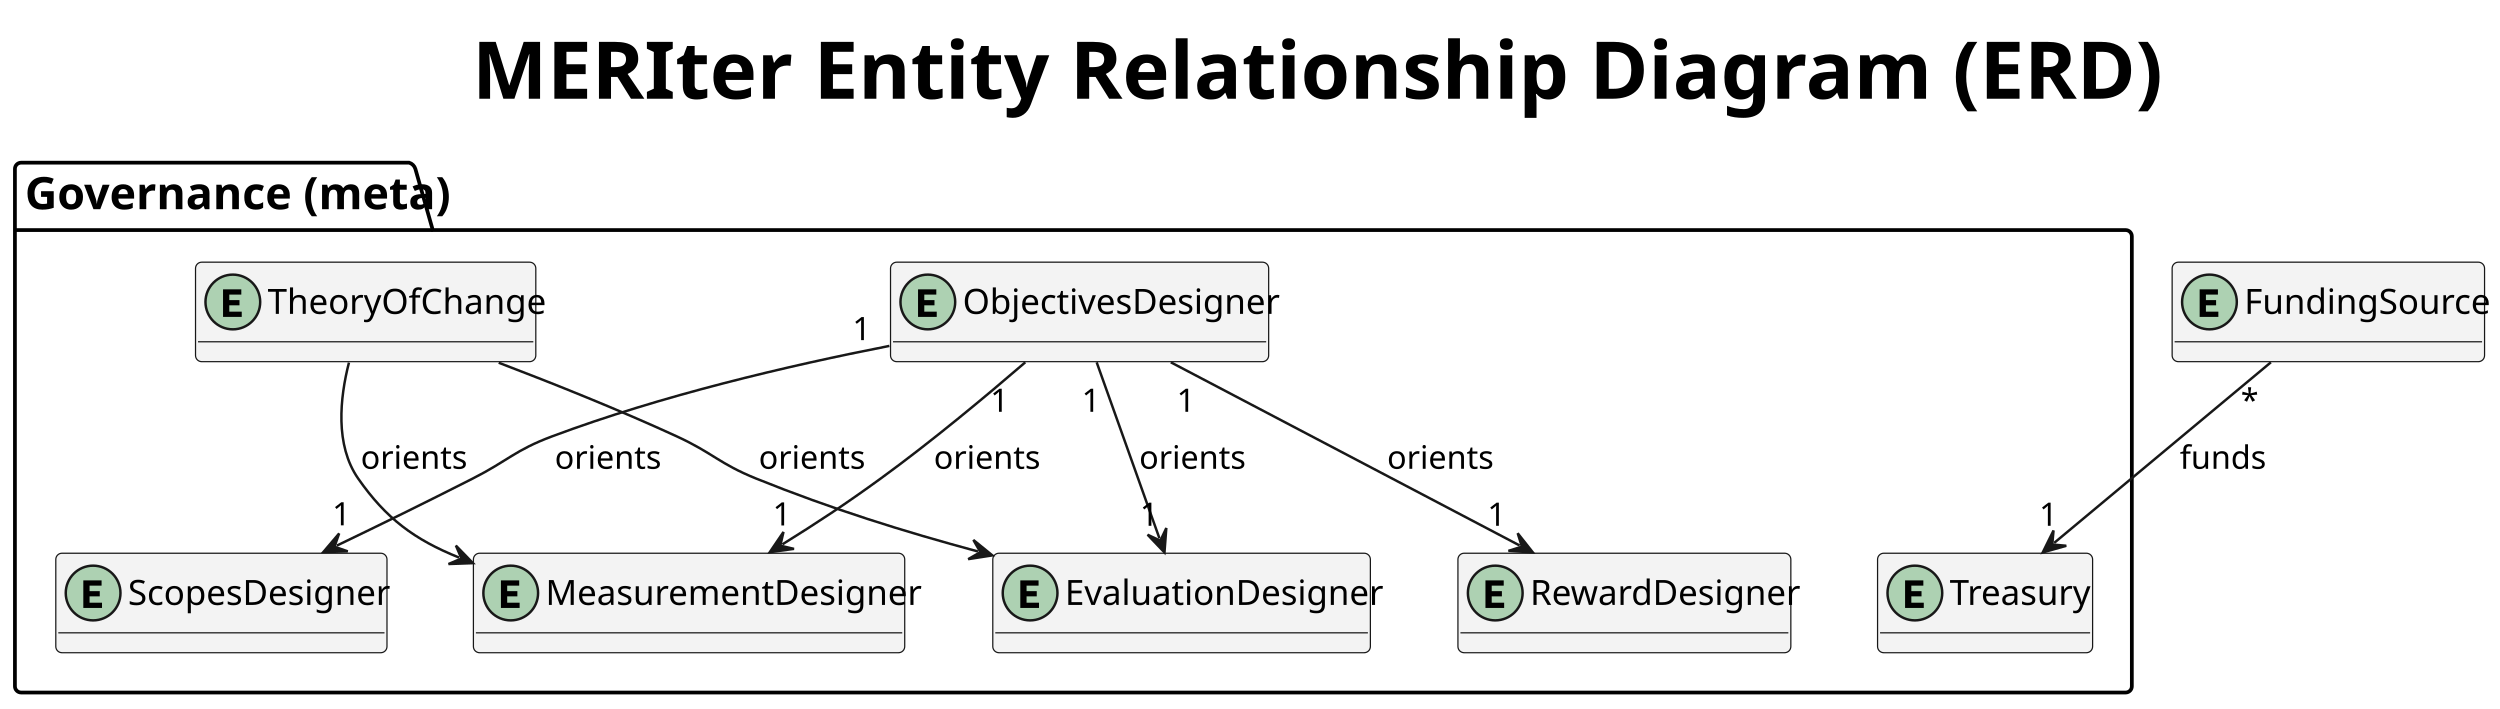
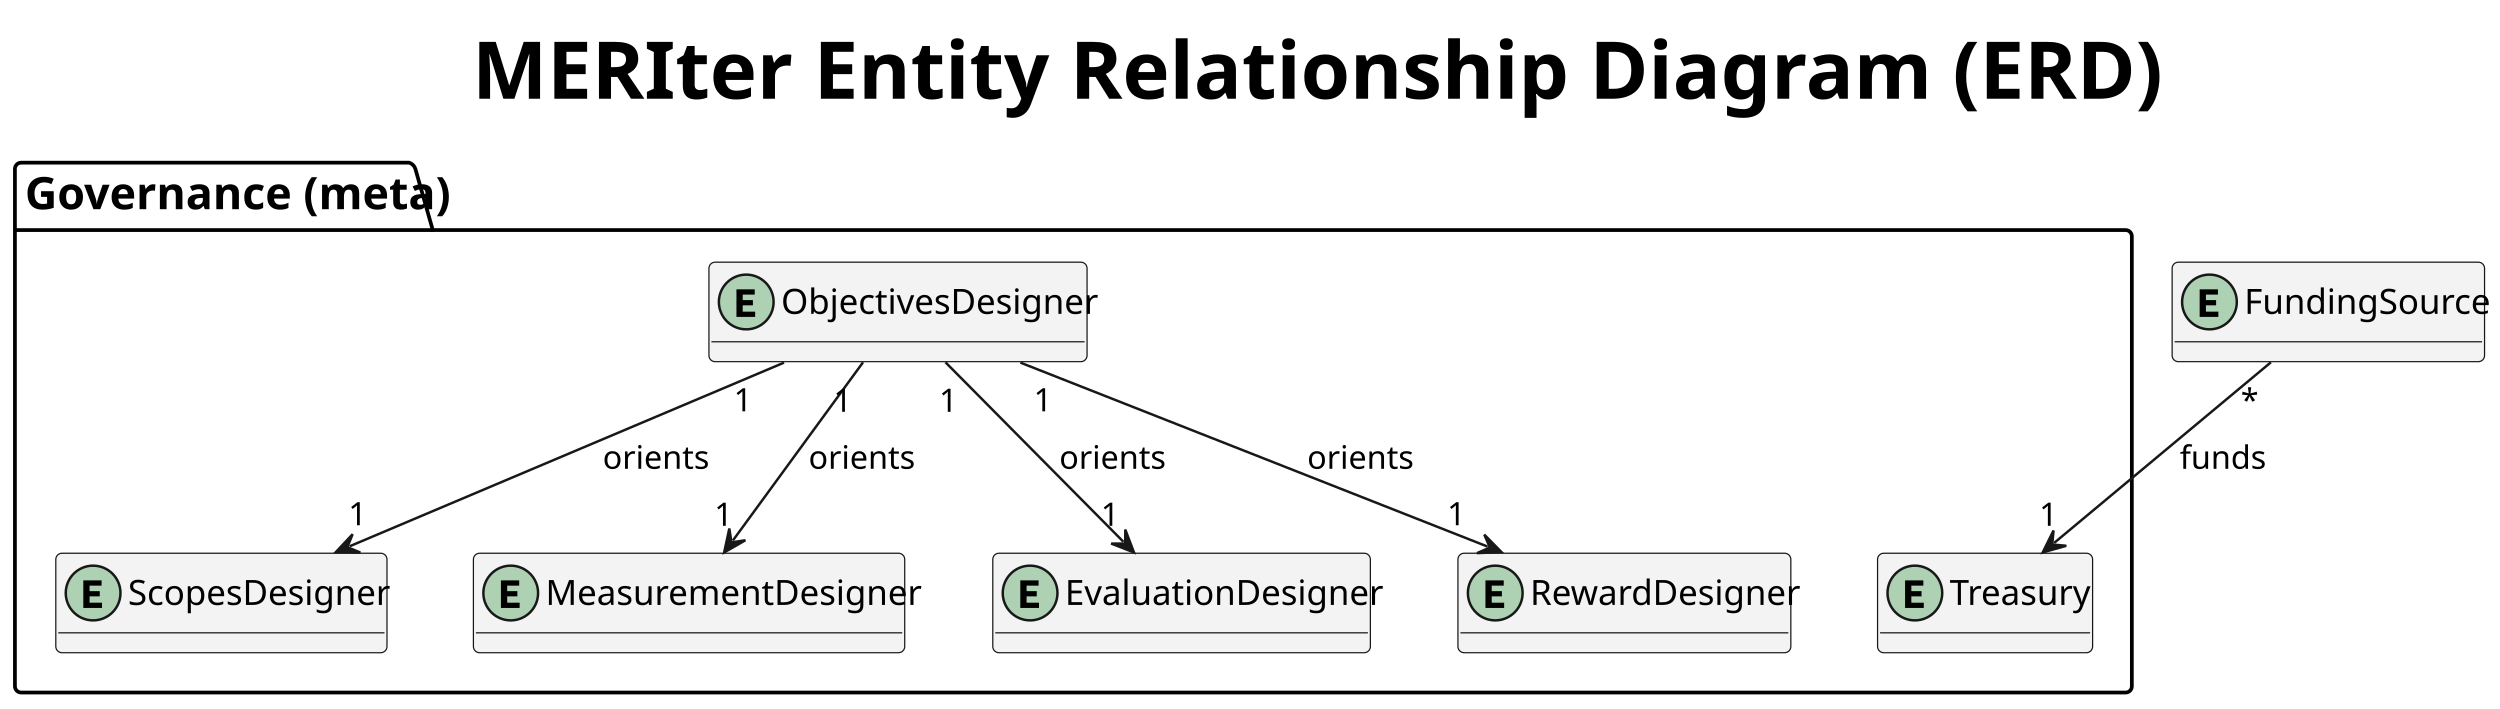
<svg xmlns="http://www.w3.org/2000/svg" contentStyleType="text/css" data-diagram-type="CLASS" height="285px" preserveAspectRatio="none" style="width:1005px;height:285px;background:#FFFFFF;" version="1.1" viewBox="0 0 1005 285" width="1005px" zoomAndPan="magnify">
  <defs />
  <g>
    <g class="title" data-source-line="19">
      <text fill="#000000" font-family="sans-serif" font-size="32" font-weight="bold" lengthAdjust="spacing" textLength="612.172" x="189.81" y="39.688">MERIter Entity Relationship Diagram (ERD)</text>
    </g>
    <g class="cluster" data-entity="Governance" data-source-line="62" data-uid="ent0002" id="cluster_Governance">
      <path d="M8.5,65.394 L164.477,65.394 A3.75,3.75 0 0 1 166.977,67.894 L173.977,92.488 L854.5,92.488 A2.5,2.5 0 0 1 857,94.988 L857,275.894 A2.5,2.5 0 0 1 854.5,278.394 L8.5,278.394 A2.5,2.5 0 0 1 6,275.894 L6,67.894 A2.5,2.5 0 0 1 8.5,65.394" fill="none" style="stroke:#000000;stroke-width:1.5;" />
      <line style="stroke:#000000;stroke-width:1.5;" x1="6" x2="173.977" y1="92.488" y2="92.488" />
      <text fill="#000000" font-family="sans-serif" font-size="18" font-weight="bold" lengthAdjust="spacing" textLength="154.977" x="10" y="84.094">Governance (meta)</text>
    </g>
-     <g class="entity" data-entity="TheoryOfChange" data-source-line="63" data-uid="ent0003" id="entity_TheoryOfChange">
-       <rect fill="#555555" fill-opacity="0.067" height="40" rx="2.5" ry="2.5" style="stroke:#181818;stroke-width:0.5;" width="136.795" x="78.6" y="105.394" />
-       <ellipse cx="93.6" cy="121.394" fill="#ADD1B2" rx="11" ry="11" style="stroke:#181818;stroke-width:1;" />
-       <path d="M89.662,127.394 L97.178,127.394 L97.178,125.285 L92.178,125.285 L92.178,122.738 L96.272,122.738 L96.272,120.644 L92.178,120.644 L92.178,118.426 L97.006,118.426 L97.006,116.316 L89.662,116.316 L89.662,127.394 Z " fill="#000000" />
-       <text fill="#000000" font-family="sans-serif" font-size="14" lengthAdjust="spacing" textLength="104.795" x="107.6" y="126.18">TheoryOfChange</text>
-       <line style="stroke:#181818;stroke-width:0.5;" x1="79.6" x2="214.395" y1="137.394" y2="137.394" />
+     <g class="entity" data-entity="ObjectivesDesigner" data-source-line="63" data-uid="ent0003" id="entity_ObjectivesDesigner">
+       <rect fill="#555555" fill-opacity="0.067" height="40" rx="2.5" ry="2.5" style="stroke:#181818;stroke-width:0.5;" width="152.012" x="284.99" y="105.394" />
+       <ellipse cx="299.99" cy="121.394" fill="#ADD1B2" rx="11" ry="11" style="stroke:#181818;stroke-width:1;" />
+       <path d="M296.053,127.394 L303.568,127.394 L303.568,125.285 L298.568,125.285 L298.568,122.738 L302.662,122.738 L302.662,120.644 L298.568,120.644 L298.568,118.426 L303.396,118.426 L303.396,116.316 L296.053,116.316 L296.053,127.394 Z " fill="#000000" />
+       <text fill="#000000" font-family="sans-serif" font-size="14" lengthAdjust="spacing" textLength="120.012" x="313.99" y="126.18">ObjectivesDesigner</text>
+       <line style="stroke:#181818;stroke-width:0.5;" x1="285.99" x2="436.002" y1="137.394" y2="137.394" />
    </g>
-     <g class="entity" data-entity="ObjectivesDesigner" data-source-line="64" data-uid="ent0004" id="entity_ObjectivesDesigner">
-       <rect fill="#555555" fill-opacity="0.067" height="40" rx="2.5" ry="2.5" style="stroke:#181818;stroke-width:0.5;" width="152.012" x="357.99" y="105.394" />
-       <ellipse cx="372.99" cy="121.394" fill="#ADD1B2" rx="11" ry="11" style="stroke:#181818;stroke-width:1;" />
-       <path d="M369.053,127.394 L376.568,127.394 L376.568,125.285 L371.568,125.285 L371.568,122.738 L375.662,122.738 L375.662,120.644 L371.568,120.644 L371.568,118.426 L376.396,118.426 L376.396,116.316 L369.053,116.316 L369.053,127.394 Z " fill="#000000" />
-       <text fill="#000000" font-family="sans-serif" font-size="14" lengthAdjust="spacing" textLength="120.012" x="386.99" y="126.18">ObjectivesDesigner</text>
-       <line style="stroke:#181818;stroke-width:0.5;" x1="358.99" x2="509.002" y1="137.394" y2="137.394" />
-     </g>
-     <g class="entity" data-entity="ScopesDesigner" data-source-line="65" data-uid="ent0005" id="entity_ScopesDesigner">
+     <g class="entity" data-entity="ScopesDesigner" data-source-line="64" data-uid="ent0004" id="entity_ScopesDesigner">
      <rect fill="#555555" fill-opacity="0.067" height="40" rx="2.5" ry="2.5" style="stroke:#181818;stroke-width:0.5;" width="133.138" x="22.43" y="222.394" />
      <ellipse cx="37.43" cy="238.394" fill="#ADD1B2" rx="11" ry="11" style="stroke:#181818;stroke-width:1;" />
      <path d="M33.492,244.394 L41.008,244.394 L41.008,242.285 L36.008,242.285 L36.008,239.738 L40.102,239.738 L40.102,237.644 L36.008,237.644 L36.008,235.426 L40.836,235.426 L40.836,233.316 L33.492,233.316 L33.492,244.394 Z " fill="#000000" />
      <text fill="#000000" font-family="sans-serif" font-size="14" lengthAdjust="spacing" textLength="101.138" x="51.43" y="243.18">ScopesDesigner</text>
      <line style="stroke:#181818;stroke-width:0.5;" x1="23.43" x2="154.568" y1="254.394" y2="254.394" />
    </g>
-     <g class="entity" data-entity="MeasurementDesigner" data-source-line="66" data-uid="ent0006" id="entity_MeasurementDesigner">
+     <g class="entity" data-entity="MeasurementDesigner" data-source-line="65" data-uid="ent0005" id="entity_MeasurementDesigner">
      <rect fill="#555555" fill-opacity="0.067" height="40" rx="2.5" ry="2.5" style="stroke:#181818;stroke-width:0.5;" width="173.388" x="190.31" y="222.394" />
      <ellipse cx="205.31" cy="238.394" fill="#ADD1B2" rx="11" ry="11" style="stroke:#181818;stroke-width:1;" />
      <path d="M201.373,244.394 L208.888,244.394 L208.888,242.285 L203.888,242.285 L203.888,239.738 L207.982,239.738 L207.982,237.644 L203.888,237.644 L203.888,235.426 L208.716,235.426 L208.716,233.316 L201.373,233.316 L201.373,244.394 Z " fill="#000000" />
      <text fill="#000000" font-family="sans-serif" font-size="14" lengthAdjust="spacing" textLength="141.388" x="219.31" y="243.18">MeasurementDesigner</text>
      <line style="stroke:#181818;stroke-width:0.5;" x1="191.31" x2="362.698" y1="254.394" y2="254.394" />
    </g>
-     <g class="entity" data-entity="EvaluationDesigner" data-source-line="67" data-uid="ent0007" id="entity_EvaluationDesigner">
+     <g class="entity" data-entity="EvaluationDesigner" data-source-line="66" data-uid="ent0006" id="entity_EvaluationDesigner">
      <rect fill="#555555" fill-opacity="0.067" height="40" rx="2.5" ry="2.5" style="stroke:#181818;stroke-width:0.5;" width="151.793" x="399.1" y="222.394" />
      <ellipse cx="414.1" cy="238.394" fill="#ADD1B2" rx="11" ry="11" style="stroke:#181818;stroke-width:1;" />
      <path d="M410.163,244.394 L417.678,244.394 L417.678,242.285 L412.678,242.285 L412.678,239.738 L416.772,239.738 L416.772,237.644 L412.678,237.644 L412.678,235.426 L417.506,235.426 L417.506,233.316 L410.163,233.316 L410.163,244.394 Z " fill="#000000" />
      <text fill="#000000" font-family="sans-serif" font-size="14" lengthAdjust="spacing" textLength="119.793" x="428.1" y="243.18">EvaluationDesigner</text>
      <line style="stroke:#181818;stroke-width:0.5;" x1="400.1" x2="549.893" y1="254.394" y2="254.394" />
    </g>
-     <g class="entity" data-entity="RewardDesigner" data-source-line="68" data-uid="ent0008" id="entity_RewardDesigner">
+     <g class="entity" data-entity="RewardDesigner" data-source-line="67" data-uid="ent0007" id="entity_RewardDesigner">
      <rect fill="#555555" fill-opacity="0.067" height="40" rx="2.5" ry="2.5" style="stroke:#181818;stroke-width:0.5;" width="133.828" x="586.09" y="222.394" />
      <ellipse cx="601.09" cy="238.394" fill="#ADD1B2" rx="11" ry="11" style="stroke:#181818;stroke-width:1;" />
      <path d="M597.153,244.394 L604.668,244.394 L604.668,242.285 L599.668,242.285 L599.668,239.738 L603.762,239.738 L603.762,237.644 L599.668,237.644 L599.668,235.426 L604.496,235.426 L604.496,233.316 L597.153,233.316 L597.153,244.394 Z " fill="#000000" />
      <text fill="#000000" font-family="sans-serif" font-size="14" lengthAdjust="spacing" textLength="101.828" x="615.09" y="243.18">RewardDesigner</text>
      <line style="stroke:#181818;stroke-width:0.5;" x1="587.09" x2="718.918" y1="254.394" y2="254.394" />
    </g>
-     <g class="entity" data-entity="Treasury" data-source-line="69" data-uid="ent0009" id="entity_Treasury">
+     <g class="entity" data-entity="Treasury" data-source-line="68" data-uid="ent0008" id="entity_Treasury">
      <rect fill="#555555" fill-opacity="0.067" height="40" rx="2.5" ry="2.5" style="stroke:#181818;stroke-width:0.5;" width="86.448" x="754.78" y="222.394" />
      <ellipse cx="769.78" cy="238.394" fill="#ADD1B2" rx="11" ry="11" style="stroke:#181818;stroke-width:1;" />
      <path d="M765.842,244.394 L773.358,244.394 L773.358,242.285 L768.358,242.285 L768.358,239.738 L772.452,239.738 L772.452,237.644 L768.358,237.644 L768.358,235.426 L773.186,235.426 L773.186,233.316 L765.842,233.316 L765.842,244.394 Z " fill="#000000" />
      <text fill="#000000" font-family="sans-serif" font-size="14" lengthAdjust="spacing" textLength="54.448" x="783.78" y="243.18">Treasury</text>
      <line style="stroke:#181818;stroke-width:0.5;" x1="755.78" x2="840.228" y1="254.394" y2="254.394" />
    </g>
-     <g class="entity" data-entity="FundingSource" data-source-line="246" data-uid="ent0021" id="entity_FundingSource">
+     <g class="entity" data-entity="FundingSource" data-source-line="245" data-uid="ent0017" id="entity_FundingSource">
      <rect fill="#555555" fill-opacity="0.067" height="40" rx="2.5" ry="2.5" style="stroke:#181818;stroke-width:0.5;" width="125.591" x="873.2" y="105.394" />
      <ellipse cx="888.2" cy="121.394" fill="#ADD1B2" rx="11" ry="11" style="stroke:#181818;stroke-width:1;" />
      <path d="M884.263,127.394 L891.778,127.394 L891.778,125.285 L886.778,125.285 L886.778,122.738 L890.872,122.738 L890.872,120.644 L886.778,120.644 L886.778,118.426 L891.606,118.426 L891.606,116.316 L884.263,116.316 L884.263,127.394 Z " fill="#000000" />
      <text fill="#000000" font-family="sans-serif" font-size="14" lengthAdjust="spacing" textLength="93.591" x="902.2" y="126.18">FundingSource</text>
      <line style="stroke:#181818;stroke-width:0.5;" x1="874.2" x2="997.791" y1="137.394" y2="137.394" />
    </g>
-     <g class="link" data-entity-1="TheoryOfChange" data-entity-2="EvaluationDesigner" data-source-line="76" data-uid="lnk15" id="link_TheoryOfChange_EvaluationDesigner">
-       <path codeLine="76" d="M200.48,145.815 C222.83,154.325 248.92,164.785 272,175.394 C286.63,182.125 289.07,186.364 304,192.394 C334.35,204.644 363.097,213.591 393.147,221.701" fill="none" id="TheoryOfChange-to-EvaluationDesigner" style="stroke:#181818;stroke-width:1;" />
-       <polygon fill="#181818" points="398.94,223.264,391.293,217.058,394.113,221.962,389.209,224.781,398.94,223.264" style="stroke:#181818;stroke-width:1;" />
-       <text fill="#000000" font-family="sans-serif" font-size="13" lengthAdjust="spacing" textLength="40.016" x="305" y="188.455">orients</text>
+     <g class="link" data-entity-1="ObjectivesDesigner" data-entity-2="ScopesDesigner" data-source-line="75" data-uid="lnk13" id="link_ObjectivesDesigner_ScopesDesigner">
+       <path codeLine="75" d="M315.17,145.774 C265.05,166.964 190.736,198.378 140.546,219.598" fill="none" id="ObjectivesDesigner-to-ScopesDesigner" style="stroke:#181818;stroke-width:1;" />
+       <polygon fill="#181818" points="135.02,221.935,144.867,222.114,139.625,219.987,141.752,214.745,135.02,221.935" style="stroke:#181818;stroke-width:1;" />
+       <text fill="#000000" font-family="sans-serif" font-size="13" lengthAdjust="spacing" textLength="40.016" x="242.29" y="188.455">orients</text>
+       <text fill="#000000" font-family="sans-serif" font-size="13" lengthAdjust="spacing" textLength="7.306" x="294.955" y="165.359">1</text>
+       <text fill="#000000" font-family="sans-serif" font-size="13" lengthAdjust="spacing" textLength="7.306" x="140.022" y="211.164">1</text>
    </g>
-     <g class="link" data-entity-1="TheoryOfChange" data-entity-2="MeasurementDesigner" data-source-line="77" data-uid="lnk16" id="link_TheoryOfChange_MeasurementDesigner">
-       <path codeLine="77" d="M140.28,145.755 C136.65,159.924 134.62,178.945 144,192.394 C155.12,208.345 166.473,216.877 184.563,224.147" fill="none" id="TheoryOfChange-to-MeasurementDesigner" style="stroke:#181818;stroke-width:1;" />
-       <polygon fill="#181818" points="190.13,226.385,183.271,219.317,185.491,224.52,180.288,226.74,190.13,226.385" style="stroke:#181818;stroke-width:1;" />
-       <text fill="#000000" font-family="sans-serif" font-size="13" lengthAdjust="spacing" textLength="40.016" x="145" y="188.455">orients</text>
+     <g class="link" data-entity-1="ObjectivesDesigner" data-entity-2="MeasurementDesigner" data-source-line="76" data-uid="lnk14" id="link_ObjectivesDesigner_MeasurementDesigner">
+       <path codeLine="76" d="M346.94,145.644 C331.43,166.875 310.169,195.989 294.649,217.239" fill="none" id="ObjectivesDesigner-to-MeasurementDesigner" style="stroke:#181818;stroke-width:1;" />
+       <polygon fill="#181818" points="291.11,222.084,299.648,217.176,294.059,218.047,293.188,212.457,291.11,222.084" style="stroke:#181818;stroke-width:1;" />
+       <text fill="#000000" font-family="sans-serif" font-size="13" lengthAdjust="spacing" textLength="40.016" x="325.03" y="188.455">orients</text>
+       <text fill="#000000" font-family="sans-serif" font-size="13" lengthAdjust="spacing" textLength="7.306" x="335.046" y="165.543">1</text>
+       <text fill="#000000" font-family="sans-serif" font-size="13" lengthAdjust="spacing" textLength="7.306" x="287.136" y="211.357">1</text>
    </g>
-     <g class="link" data-entity-1="ObjectivesDesigner" data-entity-2="ScopesDesigner" data-source-line="79" data-uid="lnk17" id="link_ObjectivesDesigner_ScopesDesigner">
-       <path codeLine="79" d="M357.53,139.054 C316.57,147.084 265.7,159.054 222,175.394 C206.91,181.035 204.36,185.105 190,192.394 C170.37,202.364 153.798,210.485 135.368,219.345" fill="none" id="ObjectivesDesigner-to-ScopesDesigner" style="stroke:#181818;stroke-width:1;" />
-       <polygon fill="#181818" points="129.96,221.945,139.804,221.65,134.466,219.778,136.338,214.44,129.96,221.945" style="stroke:#181818;stroke-width:1;" />
-       <text fill="#000000" font-family="sans-serif" font-size="13" lengthAdjust="spacing" textLength="40.016" x="223" y="188.455">orients</text>
-       <text fill="#000000" font-family="sans-serif" font-size="13" lengthAdjust="spacing" textLength="7.306" x="342.673" y="136.733">1</text>
-       <text fill="#000000" font-family="sans-serif" font-size="13" lengthAdjust="spacing" textLength="7.306" x="133.539" y="211.177">1</text>
+     <g class="link" data-entity-1="ObjectivesDesigner" data-entity-2="EvaluationDesigner" data-source-line="77" data-uid="lnk15" id="link_ObjectivesDesigner_EvaluationDesigner">
+       <path codeLine="77" d="M380.08,145.644 C401.12,166.875 430.565,196.574 451.635,217.824" fill="none" id="ObjectivesDesigner-to-EvaluationDesigner" style="stroke:#181818;stroke-width:1;" />
+       <polygon fill="#181818" points="455.86,222.084,452.364,212.877,452.339,218.534,446.683,218.51,455.86,222.084" style="stroke:#181818;stroke-width:1;" />
+       <text fill="#000000" font-family="sans-serif" font-size="13" lengthAdjust="spacing" textLength="40.016" x="425.83" y="188.455">orients</text>
+       <text fill="#000000" font-family="sans-serif" font-size="13" lengthAdjust="spacing" textLength="7.306" x="377.506" y="165.543">1</text>
+       <text fill="#000000" font-family="sans-serif" font-size="13" lengthAdjust="spacing" textLength="7.306" x="442.536" y="211.357">1</text>
    </g>
-     <g class="link" data-entity-1="ObjectivesDesigner" data-entity-2="MeasurementDesigner" data-source-line="80" data-uid="lnk18" id="link_ObjectivesDesigner_MeasurementDesigner">
-       <path codeLine="80" d="M412.17,145.644 C396.41,159.225 374.39,177.575 354,192.394 C339.77,202.734 328.496,210.148 314.526,218.828" fill="none" id="ObjectivesDesigner-to-MeasurementDesigner" style="stroke:#181818;stroke-width:1;" />
-       <polygon fill="#181818" points="309.43,221.994,319.186,220.642,313.677,219.356,314.964,213.847,309.43,221.994" style="stroke:#181818;stroke-width:1;" />
-       <text fill="#000000" font-family="sans-serif" font-size="13" lengthAdjust="spacing" textLength="40.016" x="375.38" y="188.455">orients</text>
-       <text fill="#000000" font-family="sans-serif" font-size="13" lengthAdjust="spacing" textLength="7.306" x="398.09" y="165.543">1</text>
-       <text fill="#000000" font-family="sans-serif" font-size="13" lengthAdjust="spacing" textLength="7.306" x="310.608" y="211.241">1</text>
+     <g class="link" data-entity-1="ObjectivesDesigner" data-entity-2="RewardDesigner" data-source-line="78" data-uid="lnk16" id="link_ObjectivesDesigner_RewardDesigner">
+       <path codeLine="78" d="M410.2,145.774 C464,166.964 544.138,198.516 598.008,219.736" fill="none" id="ObjectivesDesigner-to-RewardDesigner" style="stroke:#181818;stroke-width:1;" />
+       <polygon fill="#181818" points="603.59,221.935,596.682,214.914,598.938,220.102,593.75,222.358,603.59,221.935" style="stroke:#181818;stroke-width:1;" />
+       <text fill="#000000" font-family="sans-serif" font-size="13" lengthAdjust="spacing" textLength="40.016" x="525.48" y="188.455">orients</text>
+       <text fill="#000000" font-family="sans-serif" font-size="13" lengthAdjust="spacing" textLength="7.306" x="415.524" y="165.359">1</text>
+       <text fill="#000000" font-family="sans-serif" font-size="13" lengthAdjust="spacing" textLength="7.306" x="581.751" y="211.164">1</text>
    </g>
-     <g class="link" data-entity-1="ObjectivesDesigner" data-entity-2="EvaluationDesigner" data-source-line="81" data-uid="lnk19" id="link_ObjectivesDesigner_EvaluationDesigner">
-       <path codeLine="81" d="M440.86,145.644 C448.43,166.875 458.524,195.183 466.104,216.433" fill="none" id="ObjectivesDesigner-to-EvaluationDesigner" style="stroke:#181818;stroke-width:1;" />
-       <polygon fill="#181818" points="468.12,222.084,468.864,212.264,466.44,217.375,461.329,214.952,468.12,222.084" style="stroke:#181818;stroke-width:1;" />
-       <text fill="#000000" font-family="sans-serif" font-size="13" lengthAdjust="spacing" textLength="40.016" x="457.95" y="188.455">orients</text>
-       <text fill="#000000" font-family="sans-serif" font-size="13" lengthAdjust="spacing" textLength="7.306" x="434.849" y="165.543">1</text>
-       <text fill="#000000" font-family="sans-serif" font-size="13" lengthAdjust="spacing" textLength="7.306" x="458.245" y="211.357">1</text>
-     </g>
-     <g class="link" data-entity-1="ObjectivesDesigner" data-entity-2="RewardDesigner" data-source-line="82" data-uid="lnk20" id="link_ObjectivesDesigner_RewardDesigner">
-       <path codeLine="82" d="M470.66,145.644 C511.08,166.875 570.438,198.045 610.908,219.295" fill="none" id="ObjectivesDesigner-to-RewardDesigner" style="stroke:#181818;stroke-width:1;" />
-       <polygon fill="#181818" points="616.22,222.084,610.111,214.359,611.793,219.76,606.392,221.442,616.22,222.084" style="stroke:#181818;stroke-width:1;" />
-       <text fill="#000000" font-family="sans-serif" font-size="13" lengthAdjust="spacing" textLength="40.016" x="557.61" y="188.455">orients</text>
-       <text fill="#000000" font-family="sans-serif" font-size="13" lengthAdjust="spacing" textLength="7.306" x="473.031" y="165.543">1</text>
-       <text fill="#000000" font-family="sans-serif" font-size="13" lengthAdjust="spacing" textLength="7.306" x="597.933" y="211.357">1</text>
-     </g>
-     <g class="link" data-entity-1="FundingSource" data-entity-2="Treasury" data-source-line="247" data-uid="lnk22" id="link_FundingSource_Treasury">
-       <path codeLine="247" d="M912.9,145.644 C887.43,166.875 851.29,196.994 825.78,218.244" fill="none" id="FundingSource-to-Treasury" style="stroke:#181818;stroke-width:1;" />
+     <g class="link" data-entity-1="FundingSource" data-entity-2="Treasury" data-source-line="246" data-uid="lnk18" id="link_FundingSource_Treasury">
+       <path codeLine="246" d="M912.9,145.644 C887.43,166.875 851.29,196.994 825.78,218.244" fill="none" id="FundingSource-to-Treasury" style="stroke:#181818;stroke-width:1;" />
      <polygon fill="#181818" points="821.17,222.084,830.645,219.398,825.012,218.884,825.525,213.251,821.17,222.084" style="stroke:#181818;stroke-width:1;" />
      <text fill="#000000" font-family="sans-serif" font-size="13" lengthAdjust="spacing" textLength="32.906" x="876.26" y="188.455">funds</text>
      <text fill="#000000" font-family="sans-serif" font-size="13" lengthAdjust="spacing" textLength="5.599" x="900.785" y="165.543">*</text>
      <text fill="#000000" font-family="sans-serif" font-size="13" lengthAdjust="spacing" textLength="7.306" x="819.744" y="211.357">1</text>
    </g>
  </g>
</svg>
